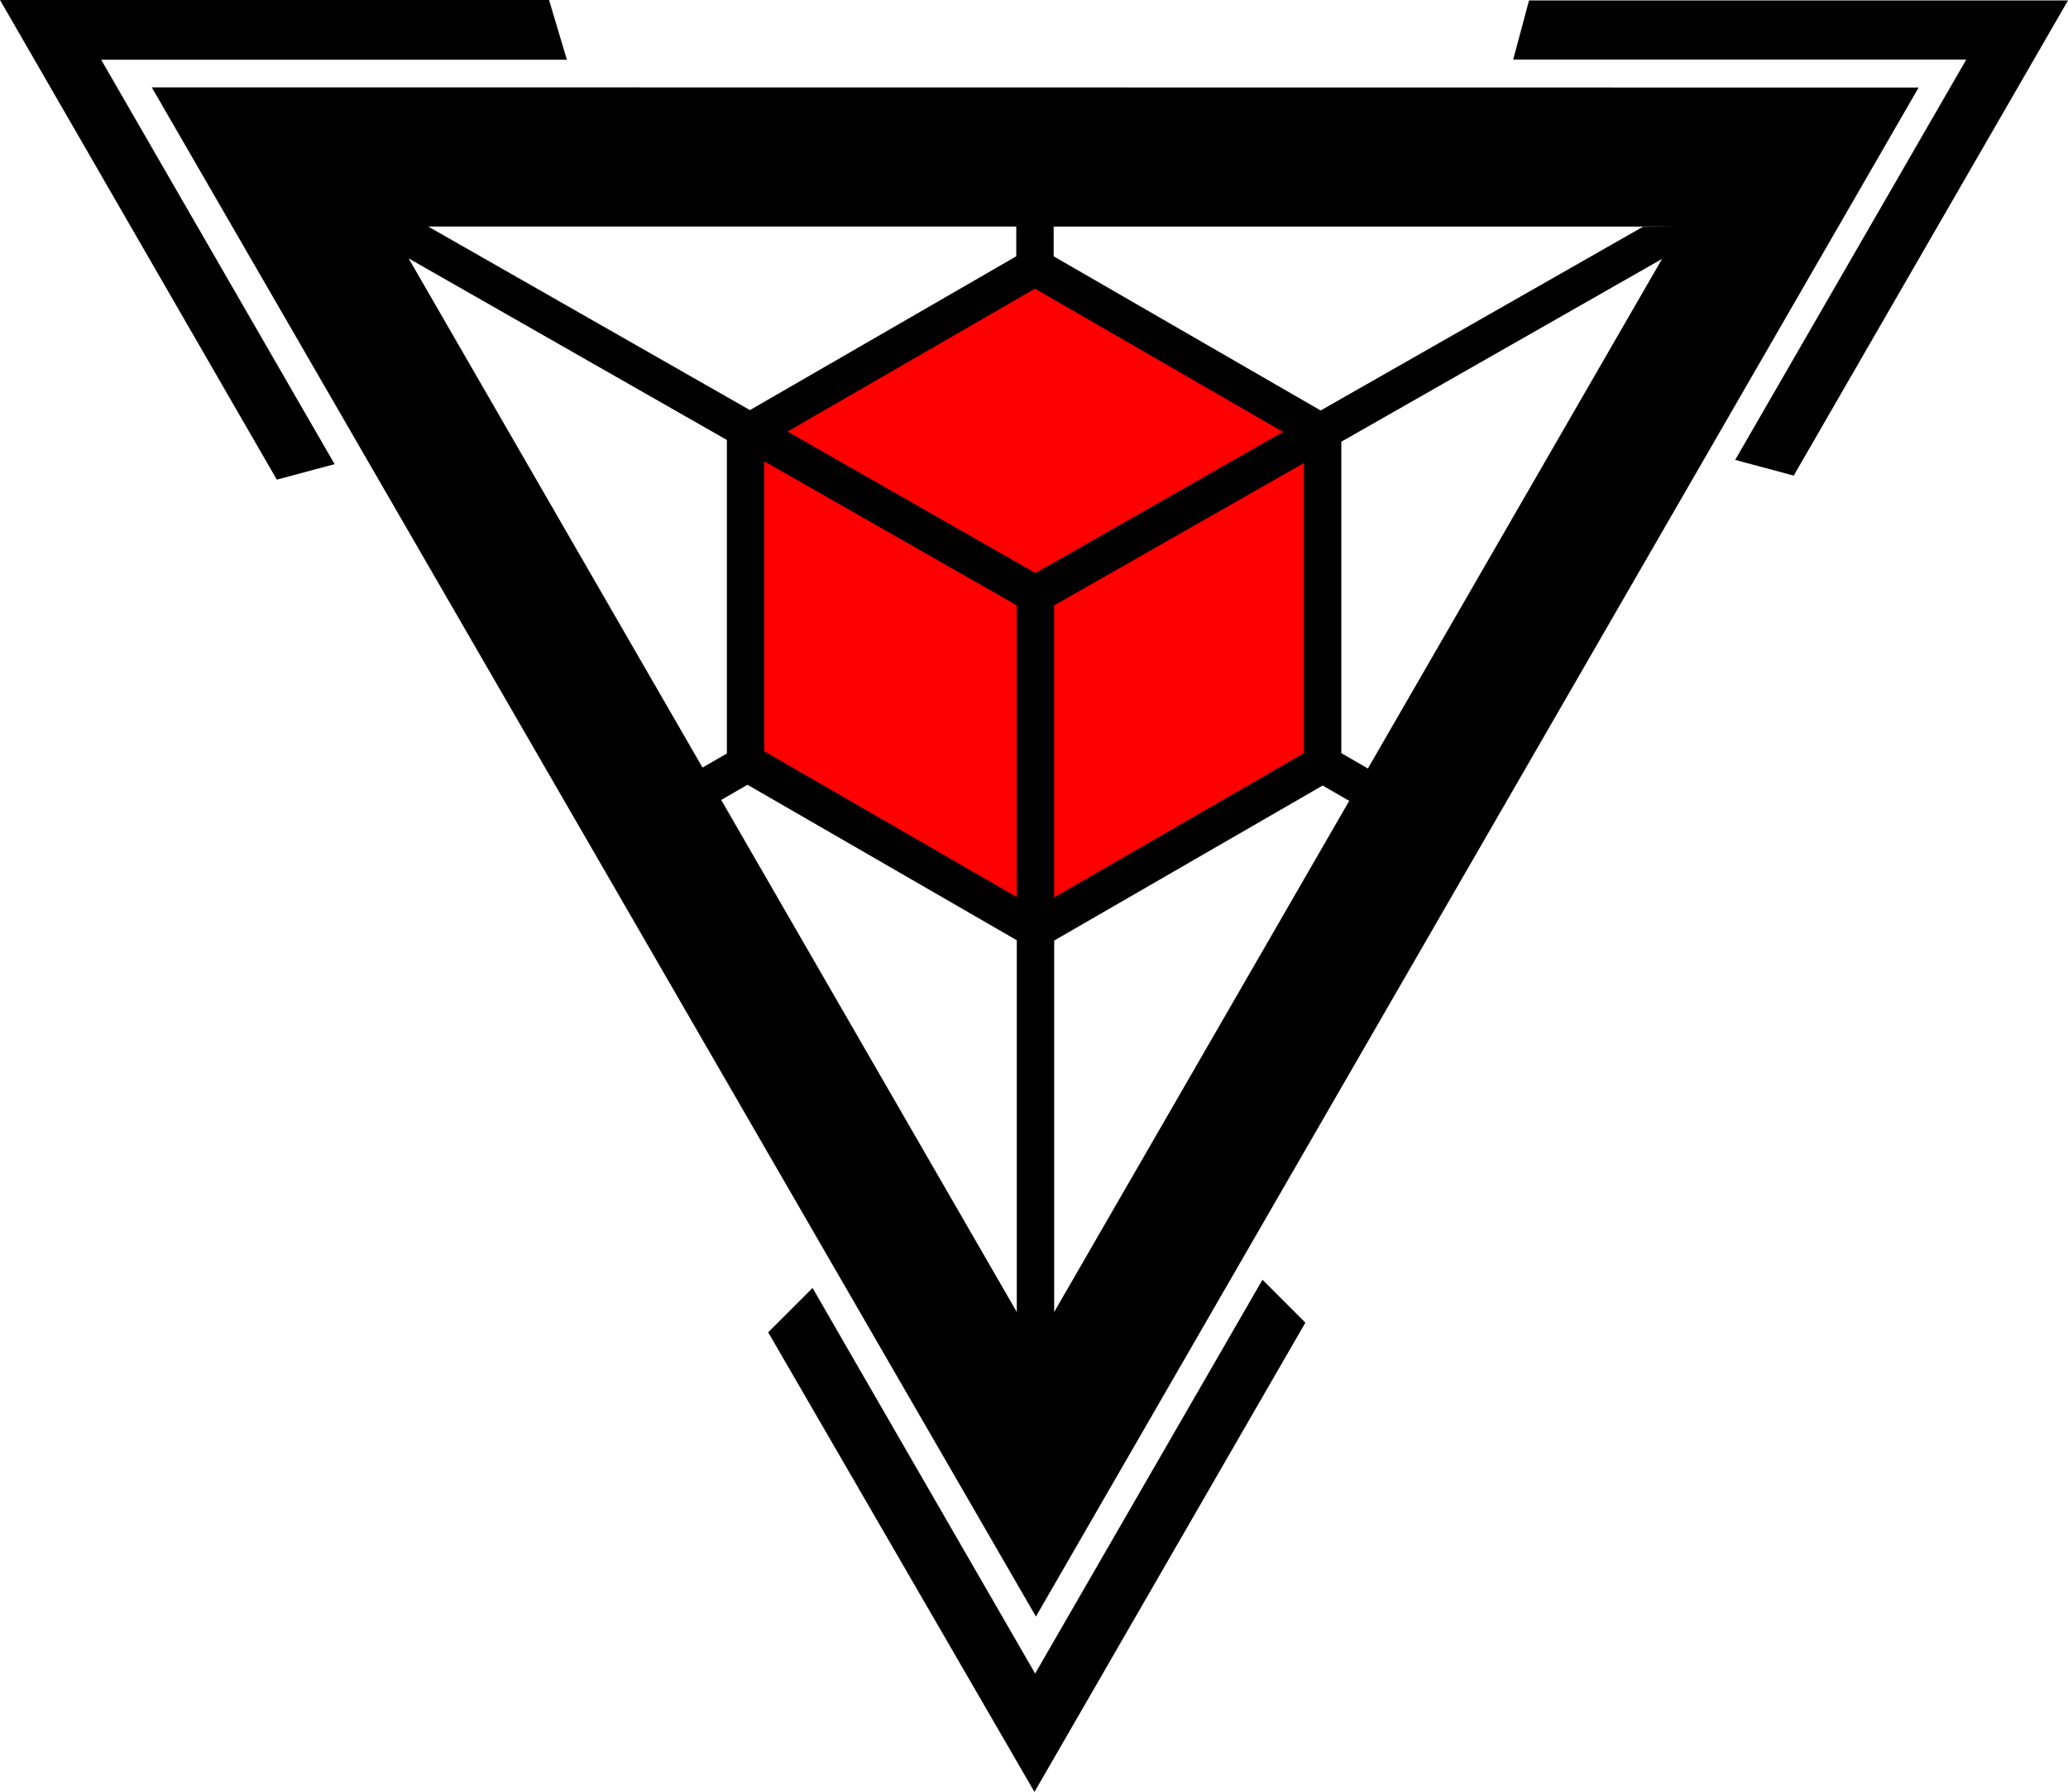
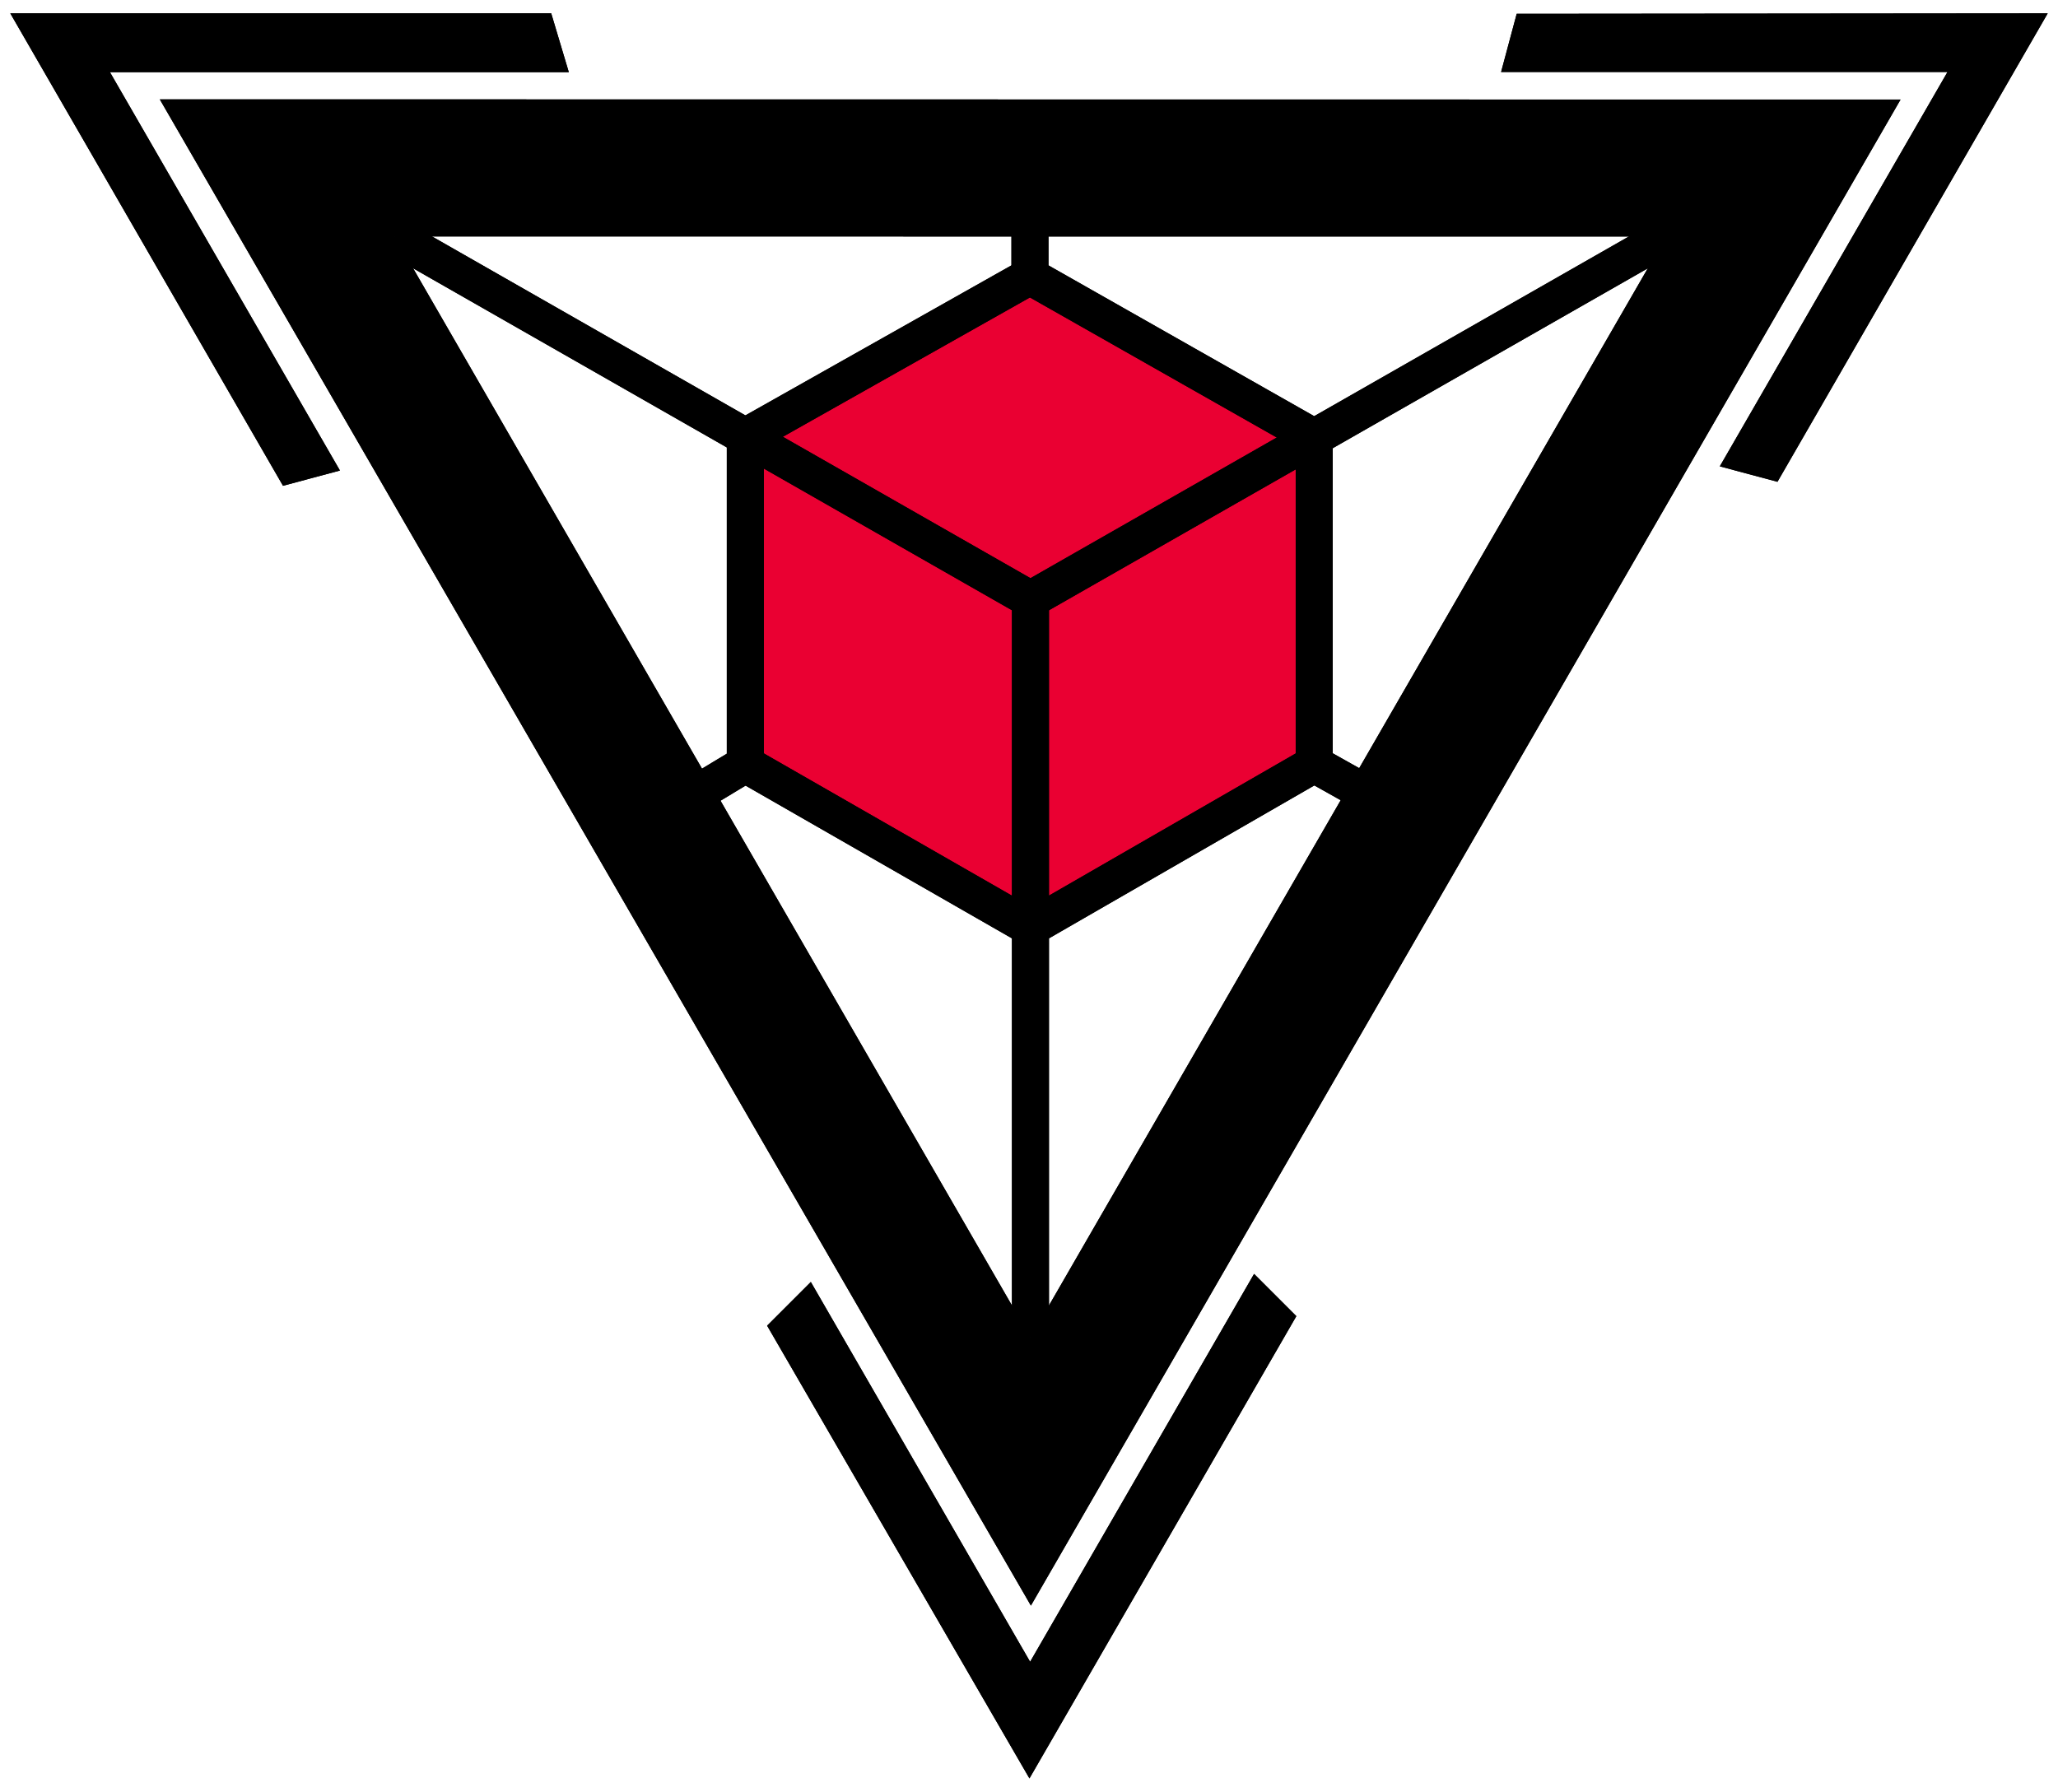
- <svg xmlns="http://www.w3.org/2000/svg" version="1.1" id="svg5966" width="300" height="259.914" viewBox="0 0 300 259.914">
-   <defs id="defs5970">
-     <filter style="color-interpolation-filters:sRGB" id="filter6530">
-       <feColorMatrix type="hueRotate" values="180" result="color1" id="feColorMatrix6526" />
-       <feColorMatrix values="-1 0 0 0 1 0 -1 0 0 1 0 0 -1 0 1 -0.21 -0.72 -0.07 2 0 " result="color2" id="feColorMatrix6528" />
-     </filter>
-   </defs>
-   <g style="display:none;opacity:1" id="layer3">
-     <path id="path35" d="m 0,0 h 79.65 l 2.589,8.661 H 14.672 l 33.868,58.662 -8.383,2.248 z" style="fill:#000000;stroke:#000000;stroke-width:0" />
-     <path id="path37" d="m 300,0.062 -39.792,68.922 -8.491,-2.274 33.525,-58.069 H 219.513 L 221.811,0.068 Z" style="fill:#000000;stroke:#000000;stroke-width:0" />
-     <path id="path39" d="m 150.066,259.914 -38.627,-66.668 6.436,-6.434 32.29,55.929 32.978,-57.119 6.222,6.222 z" style="fill:#000000;stroke:#000000;stroke-width:0" />
+ <svg xmlns="http://www.w3.org/2000/svg" version="1.1" x="0px" y="0px" viewBox="0 0 500 435.342" enable-background="new 0 0 500 435.342" xml:space="preserve">
+   <g id="Base" display="none">
+     <path id="WithInner" display="inline" opacity="0.1" d="M133.922,3.241L2.5,3.27l66.258,114.762l13.832-3.709L26.708,17.532   h111.486L133.922,3.241z M497.5,3.343l-129.012,0.01l-3.791,14.145h108.454l-55.317,95.814l14.009,3.752L497.5,3.343z    M38.825,24.143l211.637,365.971L461.748,24.192L38.825,24.143z M104.898,57.4l140.859,0.058v7.121l-63.751,36.808L104.898,57.4z    M254.706,57.463l141.036,0.058l-77.127,43.958l-63.909-36.9L254.706,57.463z M100.299,65.075l76.185,43.463v75.03l-5.83,3.366   L100.299,65.075z M400.334,65.203L329.923,187.16l-6.359-3.672v-74.532L400.334,65.203z M250.233,72.327l59.377,34.283   l-59.254,33.769l-59.351-33.859L250.233,72.327z M185.433,113.642l60.448,34.485v69.804l-60.448-34.897V113.642z M314.618,114.054   v69.433l-59.79,34.521v-69.88L314.618,114.054z M181.419,191.05l64.462,37.213v88.969l-70.753-122.549L181.419,191.05z    M319.091,191.237l6.359,3.672l-70.622,122.323v-88.891L319.091,191.237z M304.686,309.516l-54.414,94.246l-53.278-92.282   l-10.619,10.616l63.734,110.003l64.843-112.316L304.686,309.516z" />
+     <path id="NoInner" display="inline" opacity="0.1" d="M133.922,3.241L2.5,3.27l66.258,114.762l13.832-3.709L26.708,17.532h111.486   L133.922,3.241z M497.5,3.343l-129.012,0.01l-3.791,14.145h108.454l-55.317,95.814l14.009,3.752L497.5,3.343z M38.825,24.143   l211.637,365.971L461.748,24.192L38.825,24.143z M404.803,57.463L250.354,324.98L95.902,57.458L404.803,57.463z M304.686,309.517   l-54.414,94.246l-53.278-92.282l-10.619,10.616l63.734,110.003l64.843-112.316L304.686,309.517z" />
  </g>
-   <g style="display:none" id="layer5">
-     <path d="M 22.016,12.668 150.279,234.469 278.332,12.697 Z m 34.592,20.191 187.213,0.002 -93.605,162.133 z" style="opacity:1;fill:#000000;stroke:#000000;stroke-width:0" id="path41" />
+   <g id="JP">
+     <path id="HexaFiller-JP-Right" fill="#EA0032" d="M250.357,145.66l68.599-39.56l0.34,79.56l-68.94,39.728L250.357,145.66z" />
+     <path id="HexaFiller-JP-Left" fill="#EA0032" d="M250.357,145.66l-0.002,79.728l-69.275-39.728l0-79.56L250.357,145.66z" />
+     <path id="HexaFiller-JP-Top" fill="#EA0032" d="M250.357,145.66l-69.276-39.56l69.152-38.997l69.4,38.997L250.357,145.66z" />
  </g>
-   <g style="display:none" id="layer6">
-     <path id="path46" d="m 56.607,32.859 5.515,5.8e-5 46.669,26.623 -3.347,4.334 -46.173,-26.341 z" style="display:inline;opacity:1;fill:#000000;stroke:#000000;stroke-width:0" />
-     <path id="path48" d="m 243.82,32.861 -2.709,4.692 -46.527,26.516 -2.999,-4.531 46.744,-26.641 z" style="display:inline;opacity:1;fill:#000000;stroke:#000000;stroke-width:0" />
-     <path id="path50" d="m 150.215,194.994 2.711,-4.696 v -53.874 l -5.422,-0.047 v 53.921 z" style="display:inline;opacity:1;fill:#000000;stroke:#000000;stroke-width:0" />
+   <g id="Box" display="none">
+     <path id="HexaInner-Right_1_" display="inline" d="M254.828,148.129v69.88l-8.946-0.078v-69.804L254.828,148.129z" />
+     <path id="HexaInner-Bottom_1_" display="inline" d="M250.357,140.379l59.254-33.769l5.007,7.444l-59.79,34.075L250.357,140.379z" />
+     <path id="HexaInner-Left_1_" display="inline" d="M250.357,140.379l-59.351-33.859l-5.573,7.121l60.448,34.485L250.357,140.379z" />
+     <path id="HexaInner-Center" display="inline" d="M250.357,140.379l-4.476,7.748l8.946,0.002L250.357,140.379z" />
+     <path id="Hexa-Right_1_" display="inline" d="M318.615,101.479l-63.909-36.9l-4.473,7.747l59.377,34.283l5.007,7.444v69.433   l8.946,0v-74.532L318.615,101.479z" />
+     <path id="Hexa-Bottom" display="inline" d="M254.828,228.341l64.263-37.104l-4.473-7.75l-59.79,34.521l-8.946-0.078l-60.448-34.897   l-4.014,8.017l64.462,37.213L254.828,228.341z" />
+     <path id="Hexa-Left_1_" display="inline" d="M176.484,108.537v75.03l8.949-0.534v-69.392l5.573-7.121l59.227-34.194l-4.476-7.748   l-63.751,36.808L176.484,108.537z" />
+     <path id="Inner-MiddleTop" display="inline" d="M254.706,57.463v7.116l-4.473,7.747l-4.476-7.748v-7.121L254.706,57.463z" />
+     <path id="Inner-MiddleRight_1_" display="inline" d="M329.923,187.16l-6.359-3.672l-8.946,0l4.473,7.75l6.359,3.672L329.923,187.16   z" />
+     <path id="Inner-MiddleLeft_1_" display="inline" d="M175.128,194.684l6.291-3.633l4.014-8.017l-8.949,0.534l-5.83,3.366   L175.128,194.684z" />
+     <path id="Inner-TopRight_1_" display="inline" d="M404.803,57.463l-9.061,0.058l-77.127,43.958l4.949,7.476l76.77-43.752   L404.803,57.463z" />
+     <path id="Inner-Bottom_1_" display="inline" d="M250.354,324.98l4.474-7.747v-88.891l-8.946-0.078v88.969L250.354,324.98z" />
+     <path id="Inner-TopLeft_1_" display="inline" d="M95.902,57.458l4.397,7.616l76.185,43.463l5.522-7.15l-77.005-43.929   L95.902,57.458z" />
+     <path id="Triangle-Top_1_" display="inline" d="M461.748,24.192L38.825,24.143l57.077,33.315l308.902,0.005L461.748,24.192z" />
+     <path id="Triangle-Right_1_" display="inline" d="M250.461,390.114L461.748,24.192l-56.945,33.271L250.354,324.98L250.461,390.114z   " />
+     <path id="Triangle-Left_1_" display="inline" d="M38.825,24.143l211.637,365.971l-0.107-65.135L95.902,57.458L38.825,24.143z" />
+     <path id="Outer-Right" display="inline" d="M497.5,3.343l-129.012,0.01l-3.791,14.145h108.454l-55.317,95.814l14.009,3.752   L497.5,3.343z" />
+     <path id="Outer-Bottom_2_" display="inline" d="M250.109,432.099l64.843-112.316l-10.267-10.267l-54.414,94.246l-53.278-92.282   l-10.619,10.616L250.109,432.099z" />
+     <path id="Outer-Left" display="inline" d="M2.5,3.27l66.258,114.762l13.832-3.709L26.708,17.532h111.486l-4.272-14.291L2.5,3.27z" />
+     <path id="Filler" display="inline" d="M133.923,3.241L2.5,3.27l66.258,114.763l13.833-3.709L26.709,17.532h111.485L133.923,3.241z    M497.5,3.343l-129.011,0.01l-3.792,14.144H473.15l-55.316,95.813l14.009,3.753L497.5,3.343z M38.824,24.143L250.46,390.114   L461.748,24.191L38.824,24.143z M105.002,57.459l140.756,0.002v7.119l-63.751,36.806L105.002,57.459z M250.089,57.461   l154.715,0.002l-9.061,0.058l-77.127,43.958L254.706,64.58v-7.118L250.089,57.461z M100.299,65.075l76.186,43.461v75.031   l-5.83,3.366L100.299,65.075z M400.335,65.203L329.923,187.16l-6.36-3.674v-74.532L400.335,65.203z M250.234,72.326l59.377,34.285   l-59.253,33.768l-59.352-33.859L250.234,72.326z M185.433,113.641l60.448,34.486v69.805l-60.448-34.897L185.433,113.641z    M314.617,114.055v69.431l-59.789,34.522v-69.88L314.617,114.055z M181.419,191.051l64.462,37.212v88.969l-70.752-122.547   L181.419,191.051z M319.091,191.236l6.358,3.674l-70.621,122.319V228.34L319.091,191.236z M304.686,309.516l-54.413,94.245   l-53.278-92.281l-10.619,10.615l63.733,110.002l64.845-112.315L304.686,309.516z" />
  </g>
-   <g style="display:none" id="layer7">
-     <path id="path52" d="m 152.852,32.862 v 4.313 l -2.711,4.695 -2.713,-4.696 v -4.316 z" style="display:inline;opacity:1;fill:#000000;stroke:#000000;stroke-width:0" />
-     <path id="path54" d="m 198.438,111.466 -3.854,-2.226 -5.422,1e-5 2.711,4.697 3.854,2.226 z" style="display:inline;opacity:1;fill:#000000;stroke:#000000;stroke-width:0" />
-     <path id="path56" d="m 101.912,111.329 3.533,-2.04 5.424,-0.324 -2.433,4.859 -3.813,2.202 z" style="display:inline;opacity:1;fill:#000000;stroke:#000000;stroke-width:0" />
+   <g id="Stroke">
+     <g id="HexaInner">
+       <g id="Right_1_">
+         <path id="HexaInner-Right" fill="none" stroke="#000000" stroke-width="9" d="M250.357,145.66l66.322-37.873L250.357,145.66z" />
+       </g>
+       <g id="Bottom_2_">
+         <path id="HexaInner-Bottom" fill="none" stroke="#000000" stroke-width="9" d="M250.357,145.66l-0.002,76.673L250.357,145.66z" />
+       </g>
+       <g id="Left_1_">
+         <path id="HexaInner-Left" fill="none" stroke="#000000" stroke-width="9" d="M250.357,145.66l-69.276-39.56L250.357,145.66z" />
+       </g>
+     </g>
+     <g id="Hexa">
+       <g id="TopRight_2_">
+         <path id="Hexa-TopRight" fill="none" stroke="#000000" stroke-width="9" d="M319.296,106.292l-69.063-39.19L319.296,106.292z" />
+       </g>
+       <g id="MiddleRight_1_">
+         <path id="Hexa-MiddleRight" fill="none" stroke="#000000" stroke-width="9" d="M319.296,185.659v-79.367V185.659z" />
+       </g>
+       <g id="BorromRight">
+         <path id="Hexa-BottomRight" fill="none" stroke="#000000" stroke-width="9" d="M250.356,225.388l68.94-39.728L250.356,225.388z" />
+       </g>
+       <g id="BottomLeft">
+         <path id="Hexa-BottomLeft" fill="none" stroke="#000000" stroke-width="9" d="M181.08,185.659l69.275,39.728L181.08,185.659z" />
+       </g>
+       <g id="MiddleLeft_1_">
+         <path id="Hexa-MiddleLeft" fill="none" stroke="#000000" stroke-width="9" d="M181.081,106.1v79.559V106.1z" />
+       </g>
+       <g id="TopLeft_2_">
+         <path id="Hexa-TopLeft" fill="none" stroke="#000000" stroke-width="9" d="M250.233,67.102L181.081,106.1L250.233,67.102z" />
+       </g>
+     </g>
+     <g id="Inner">
+       <g id="TopCenter">
+         <path id="Inner-TopCenter" fill="none" stroke="#000000" stroke-width="9" d="M250.233,54.464v15.239V54.464z" />
+       </g>
+       <g id="TopRight_1_">
+         <path id="Inner-TopRight" fill="none" stroke="#000000" stroke-width="9" d="M404.803,57.463l-87.9,50.195L404.803,57.463z" />
+       </g>
+       <g id="MiddleRight">
+         <path id="Inner-MiddleRight" fill="none" stroke="#000000" stroke-width="9" d="M330.545,191.974l-13.498-7.576L330.545,191.974z     " />
+       </g>
+       <g id="Bottom_1_">
+         <path id="Inner-Bottom" fill="none" stroke="#000000" stroke-width="9" d="M250.354,324.98l0.001-101.93L250.354,324.98z" />
+       </g>
+       <g id="MiddleLeft">
+         <path id="Inner-MiddleLeft" fill="none" stroke="#000000" stroke-width="9" d="M170.614,191.974l12.505-7.544L170.614,191.974z" />
+       </g>
+       <g id="TopLeft_1_">
+         <path id="Inner-TopLeft" fill="none" stroke="#000000" stroke-width="9" d="M95.902,57.458l87.187,49.788L95.902,57.458z" />
+       </g>
+     </g>
+     <g id="Triangle">
+       <g id="Top">
+         <path id="Triangle-Top" d="M461.748,24.192L38.825,24.143l57.077,33.315l308.902,0.005L461.748,24.192z" />
+       </g>
+       <g id="Right">
+         <path id="Triangle-Right" d="M250.461,390.114L461.748,24.192l-56.945,33.271L250.354,324.98L250.461,390.114z" />
+       </g>
+       <g id="Left">
+         <path id="Triangle-Left" d="M38.825,24.143l211.637,365.971l-0.107-65.135L95.902,57.458L38.825,24.143z" />
+       </g>
+     </g>
+     <g id="Outer">
+       <g id="TopRight">
+         <path id="Outer-TopRight_1_" d="M497.5,3.241L368.488,3.353l-3.791,14.145h108.454l-55.317,95.814l14.009,3.753L497.5,3.241z" />
+       </g>
+       <g id="Bottom">
+         <path id="Outer-Bottom_1_" d="M250.109,432.099l64.843-112.316l-10.267-10.267l-54.414,94.246l-53.278-92.282l-10.619,10.616     L250.109,432.099z" />
+       </g>
+       <g id="TopLeft">
+         <path id="Outer-TopLeft_1_" d="M2.5,3.241l66.258,114.792l13.832-3.709L26.708,17.532h111.486l-4.272-14.291L2.5,3.241z" />
+       </g>
+     </g>
+     <g id="Filler_1_">
+       <path id="Inner_2_" fill="none" stroke="#000000" stroke-width="9" d="M95.902,57.458l87.187,49.788L95.902,57.458z     M250.354,324.98l0.001-101.93L250.354,324.98z M404.803,57.463l-87.9,50.195L404.803,57.463z M170.614,191.974l12.505-7.544    L170.614,191.974z M330.545,191.974l-13.498-7.576L330.545,191.974z M250.233,54.464v15.239V54.464z M250.233,67.102    L181.081,106.1L250.233,67.102z M181.081,106.1v79.559V106.1z M181.08,185.659l69.275,39.728L181.08,185.659z M250.356,225.388    l68.94-39.728L250.356,225.388z M319.296,185.659v-79.367V185.659z M319.296,106.292l-69.063-39.19L319.296,106.292z     M250.357,145.66l-69.276-39.56L250.357,145.66z M250.357,145.66l-0.002,76.673L250.357,145.66z M250.357,145.66l66.322-37.873    L250.357,145.66z" />
+       <path id="Triangle_2_" d="M38.825,24.143l211.637,365.971l-0.107-65.135L95.902,57.458L38.825,24.143z M250.461,390.114    L461.748,24.192l-56.945,33.271L250.354,324.98L250.461,390.114z M461.748,24.192L38.825,24.143l57.077,33.315l308.902,0.005    L461.748,24.192z" />
+       <path id="Outer_2_" d="M2.5,3.241l66.258,114.792l13.832-3.709L26.708,17.532h111.486l-4.272-14.291H2.5z M250.109,432.099    l64.843-112.316l-10.267-10.267l-54.414,94.246l-53.278-92.282l-10.619,10.616L250.109,432.099z M497.5,3.241L368.488,3.353    l-3.791,14.145h108.454l-55.317,95.814l14.009,3.753L497.5,3.241z" />
+     </g>
  </g>
-   <g style="display:none" id="layer9">
-     <path id="path58" d="m 108.792,59.483 38.637,-22.308 2.713,4.696 -35.895,20.723 -3.377,4.316 v 42.056 l -5.424,0.324 V 63.816 Z" style="display:inline;opacity:1;fill:#000000;stroke:#000000;stroke-width:0" />
-     <path id="path60" d="m 194.584,64.069 v 45.171 l -5.422,1e-5 V 67.16 l -3.035,-4.512 -35.986,-20.778 2.711,-4.695 38.733,22.363 z" style="display:inline;opacity:1;fill:#000000;stroke:#000000;stroke-width:0" />
-     <path id="path62" d="m 147.504,136.377 -39.068,-22.553 2.433,-4.859 36.635,21.15 5.422,0.047 36.236,-20.922 2.711,4.697 -38.947,22.487 z" style="display:inline;opacity:1;fill:#000000;stroke:#000000;stroke-width:0" />
-   </g>
-   <g style="display:none" id="layer10">
-     <path id="path64" d="m 114.246,62.594 35.97,20.52 2.71,4.697 -5.422,-0.002 -36.635,-20.9 z" style="display:inline;opacity:1;fill:#000000;stroke:#000000;stroke-width:0" />
-   </g>
-   <g style="display:none" id="layer11">
-     <path id="path66" d="m 150.216,83.114 35.911,-20.466 3.035,4.512 -36.236,20.651 z" style="display:inline;opacity:1;fill:#000000;stroke:#000000;stroke-width:0" />
-     <path id="path68" d="m 152.926,87.811 v 42.351 l -5.422,-0.047 V 87.809 Z" style="display:inline;opacity:1;fill:#000000;stroke:#000000;stroke-width:0" />
-   </g>
-   <g id="layer1" style="display:none">
-     <path style="fill:#ff0000;fill-opacity:1;stroke:none;stroke-width:1;stroke-miterlimit:4;stroke-dasharray:none;stroke-opacity:1" d="M 147.504,87.809 110.869,66.91 v 42.056 l 36.635,21.15 z" id="path914" />
-     <path style="fill:#ff0000;fill-opacity:1;stroke:none;stroke-width:1;stroke-miterlimit:4;stroke-dasharray:none;stroke-opacity:1" d="M 150.216,83.114 186.128,62.648 150.141,41.87 114.246,62.594 Z" id="path916" />
-     <path style="fill:#ff0000;fill-opacity:1;stroke:none;stroke-width:1;stroke-miterlimit:4;stroke-dasharray:none;stroke-opacity:1" d="m 152.926,87.811 36.236,-20.651 v 42.081 l -36.236,20.922 z" id="path918" />
-   </g>
-   <g id="layer2" style="display:inline">
-     <path id="path921" style="display:inline;opacity:1;fill:#000000;stroke:#000000;stroke-width:0" d="M 0,0 40.156,69.57 48.539,67.322 14.672,8.662 H 82.238 L 79.65,0 Z m 300,0.062 -78.189,0.006 -2.297,8.572 h 65.729 l -33.525,58.068 8.492,2.275 z M 22.016,12.668 150.279,234.469 278.332,12.697 Z m 40.107,20.191 h 85.305 v 4.316 l -38.637,22.307 z m 90.729,0.002 h 90.969 l -5.492,0.035 -46.744,26.643 -38.732,-22.363 z m -93.58,4.613 46.174,26.342 v 45.473 l -3.533,2.041 z m 181.84,0.078 -42.674,73.914 -3.854,-2.227 V 64.068 Z M 108.436,113.824 147.504,136.377 v 53.922 l -42.881,-74.273 z m 83.438,0.113 3.854,2.225 -42.801,74.137 v -53.875 z m -8.73,71.684 -32.979,57.119 -32.289,-55.928 -6.436,6.434 38.627,66.668 39.299,-68.07 z" />
-     <path id="path961" d="M 147.504,87.809 110.869,66.91 v 42.056 l 36.635,21.15 z" style="display:inline;fill:#ff0000;fill-opacity:1;stroke:none;stroke-width:1;stroke-miterlimit:4;stroke-dasharray:none;stroke-opacity:1" />
-     <path id="path963" d="M 150.216,83.114 186.128,62.648 150.141,41.87 114.246,62.594 Z" style="display:inline;fill:#ff0000;fill-opacity:1;stroke:none;stroke-width:1;stroke-miterlimit:4;stroke-dasharray:none;stroke-opacity:1" />
-     <path id="path965" d="m 152.926,87.811 36.236,-20.651 v 42.081 l -36.236,20.922 z" style="display:inline;fill:#ff0000;fill-opacity:1;stroke:none;stroke-width:1;stroke-miterlimit:4;stroke-dasharray:none;stroke-opacity:1" />
+   <g id="Outline_1_" display="none">
+     <path id="Hexa-Right" display="inline" fill="none" stroke="#FF0000" stroke-width="1.953" d="M254.828,148.129l0.001,69.88   l59.789-34.522v-69.431L254.828,148.129z" />
+     <path id="Hexa-Left" display="inline" fill="none" stroke="#FF0000" stroke-width="1.953" d="M245.881,148.127l-60.448-34.485   l0,69.392l60.448,34.897L245.881,148.127z" />
+     <path id="Hexa-Top" display="inline" fill="none" stroke="#FF0000" stroke-width="1.953" d="M250.357,140.379l59.254-33.768   l-59.377-34.285l-59.228,34.194L250.357,140.379z" />
+     <path id="Inner-Top-Left" display="inline" fill="none" stroke="#FF0000" stroke-width="1.953" d="M105.002,57.459l77.004,43.928   l63.751-36.808l0-7.119L105.002,57.459z" />
+     <path id="Inner-Top-Right" display="inline" fill="none" stroke="#FF0000" stroke-width="1.953" d="M395.742,57.521   l-77.127,43.958L254.706,64.58l0-7.117L395.742,57.521z" />
+     <path id="Inner-Right-Top" display="inline" fill="none" stroke="#FF0000" stroke-width="1.953" d="M400.334,65.203   l-76.771,43.751v74.532l6.36,3.673L400.334,65.203z" />
+     <path id="Inner-Right-Bottom" display="inline" fill="none" stroke="#FF0000" stroke-width="1.953" d="M254.828,317.229   l-0.001-88.889l64.263-37.104l6.359,3.672L254.828,317.229z" />
+     <path id="Inner-Left-Bottom" display="inline" fill="none" stroke="#FF0000" stroke-width="1.953" d="M245.881,317.231v-88.969   l-64.463-37.212l-6.29,3.634L245.881,317.231z" />
+     <path id="Inner-Left-Top" display="inline" fill="none" stroke="#FF0000" stroke-width="1.953" d="M100.299,65.075l76.186,43.462   l0,75.03l-5.83,3.366L100.299,65.075z" />
+     <path id="Triangle-Inner" display="inline" fill="none" stroke="#FF0000" stroke-width="1.953" d="M95.902,57.458L250.354,324.98   l154.45-267.516L95.902,57.458z" />
+     <path id="Triangle-Outer" display="inline" fill="none" stroke="#FF0000" stroke-width="1.953" d="M38.824,24.143l211.637,365.97   L461.748,24.192L38.824,24.143z" />
+     <path id="Outer-TopRight" display="inline" fill="none" stroke="#FF0000" stroke-width="1.953" d="M497.5,3.343l-129.011,0.01   l-3.792,14.144l108.454,0.001l-55.317,95.813l14.01,3.753L497.5,3.343z" />
+     <path id="Outer-Bottom" display="inline" fill="none" stroke="#FF0000" stroke-width="1.953" d="M250.109,432.099l64.844-112.315   l-10.267-10.267l-54.413,94.245l-53.278-92.281l-10.619,10.615L250.109,432.099z" />
+     <path id="Outer-TopLeft" display="inline" fill="none" stroke="#FF0000" stroke-width="1.953" d="M2.5,3.27l66.258,114.762   l13.832-3.709L26.708,17.532h111.486l-4.32-14.291L2.5,3.27z" />
  </g>
</svg>
